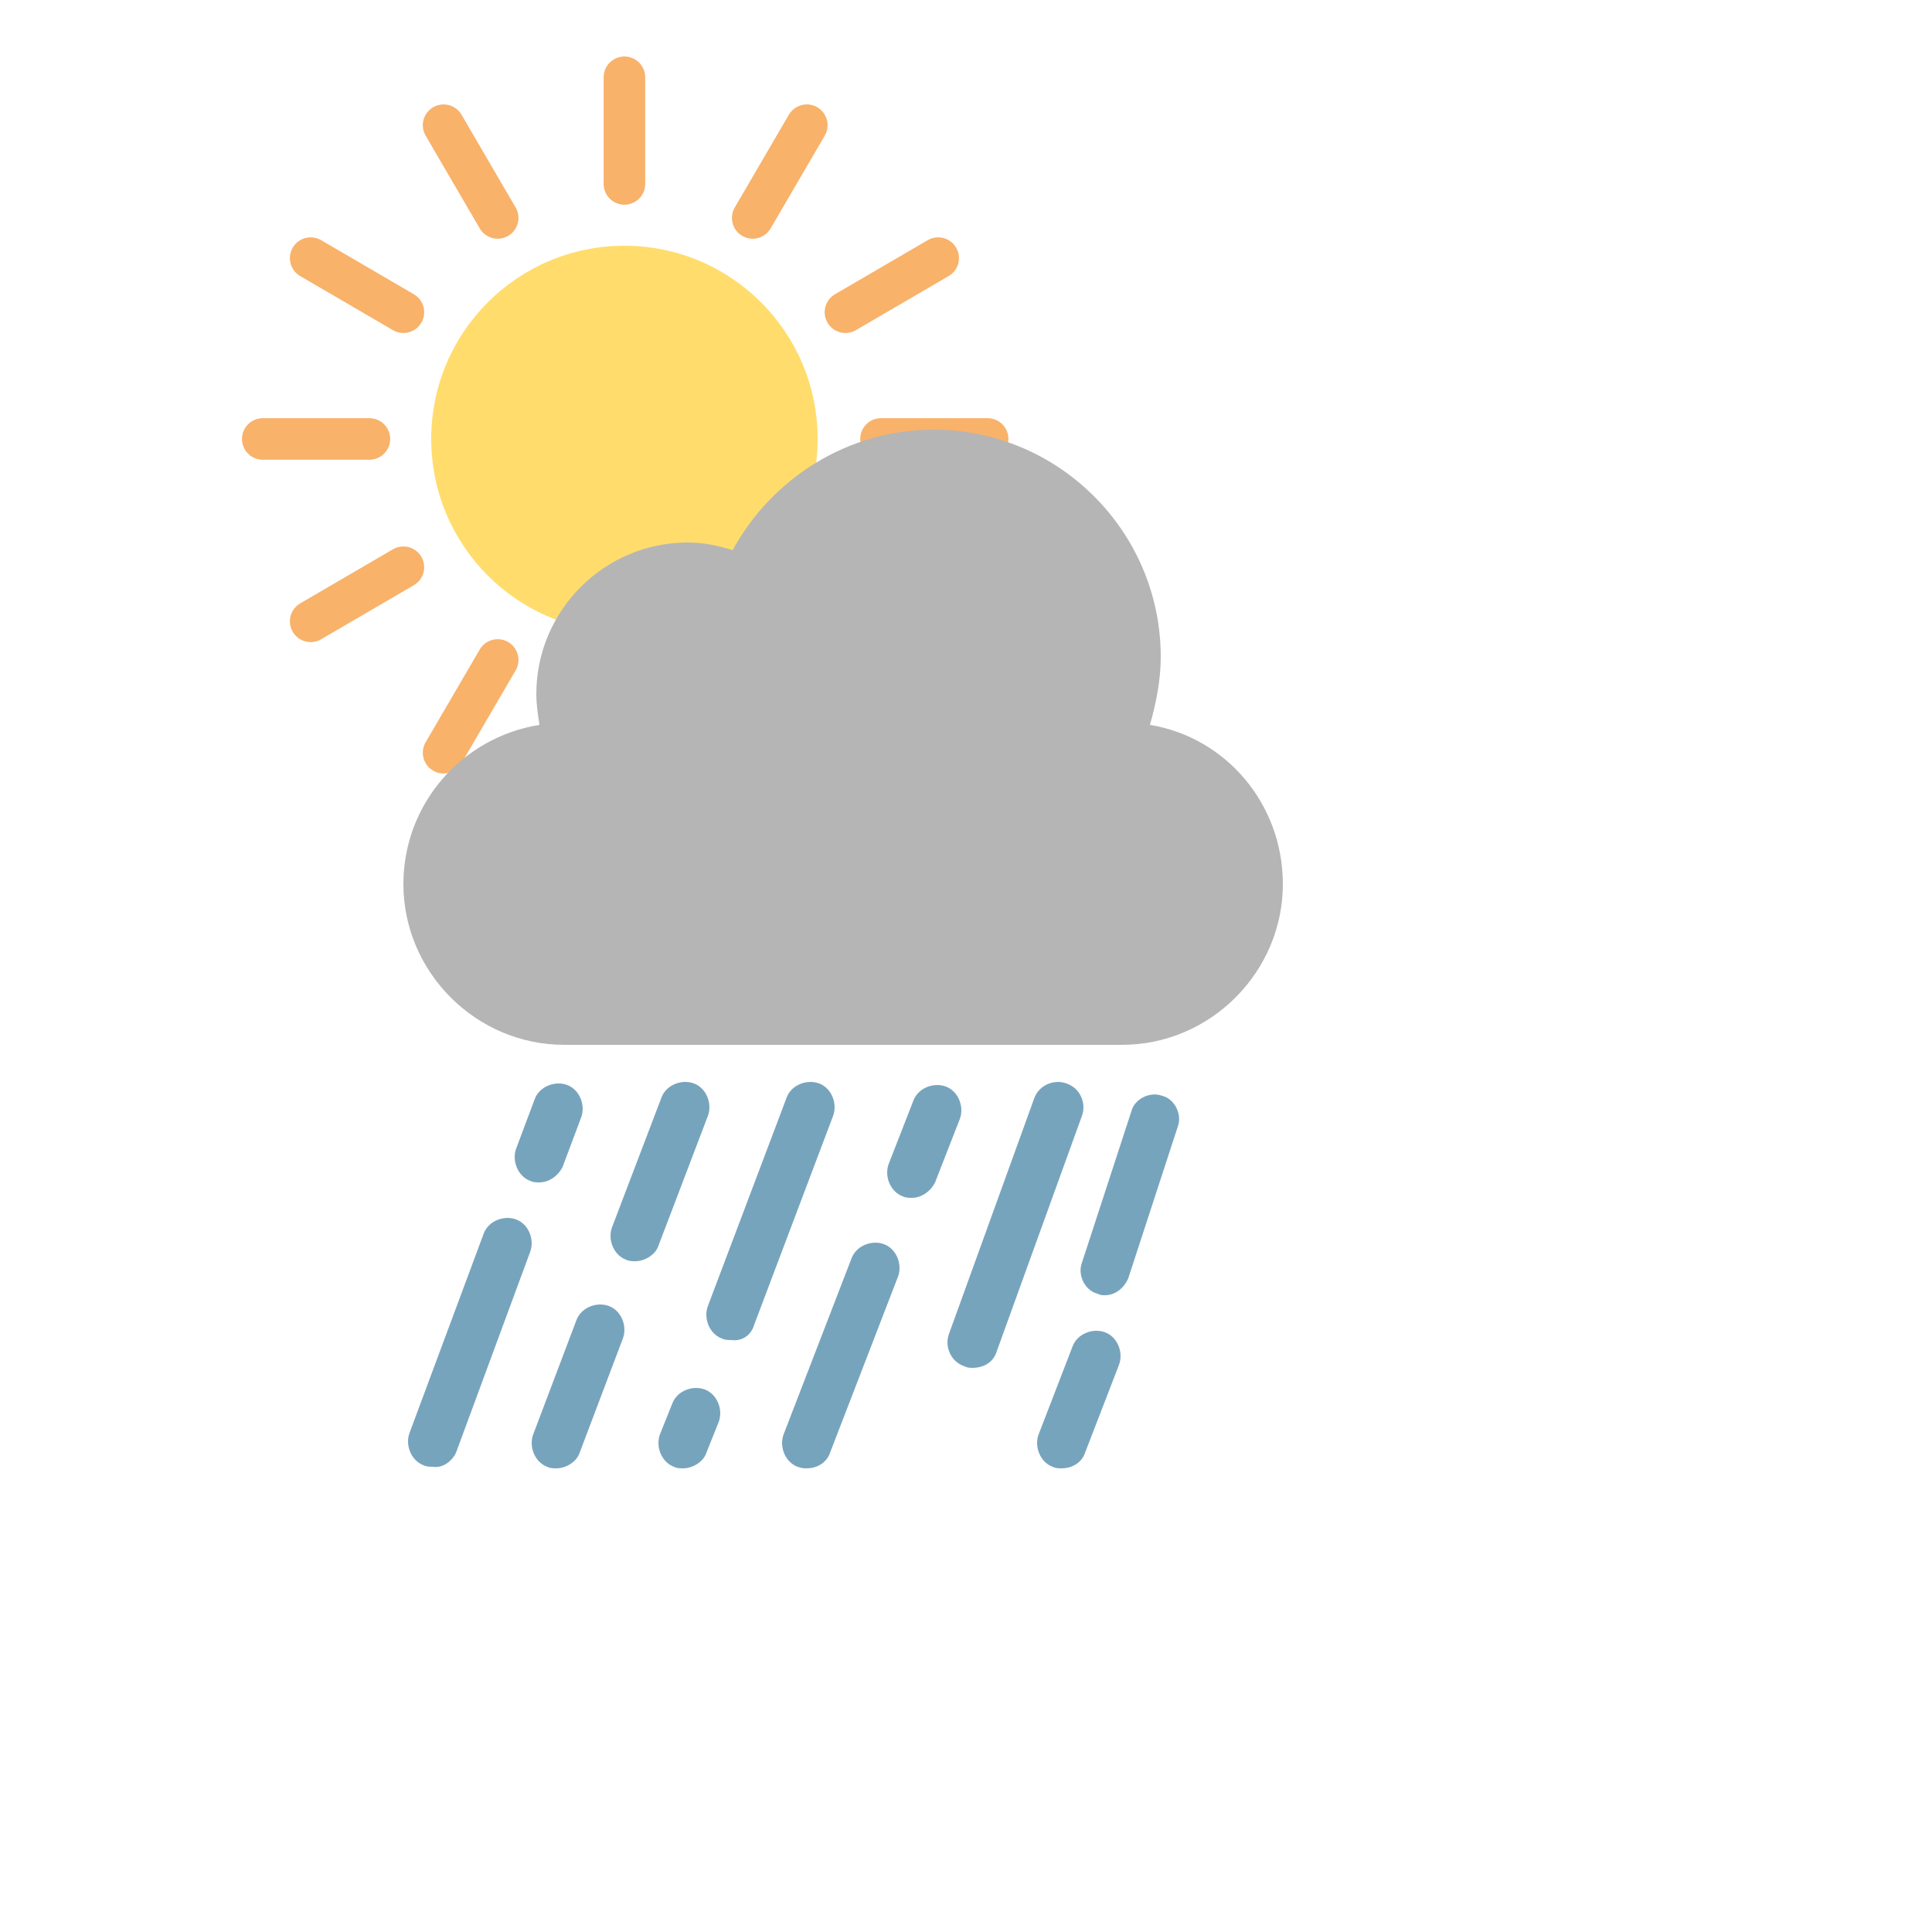
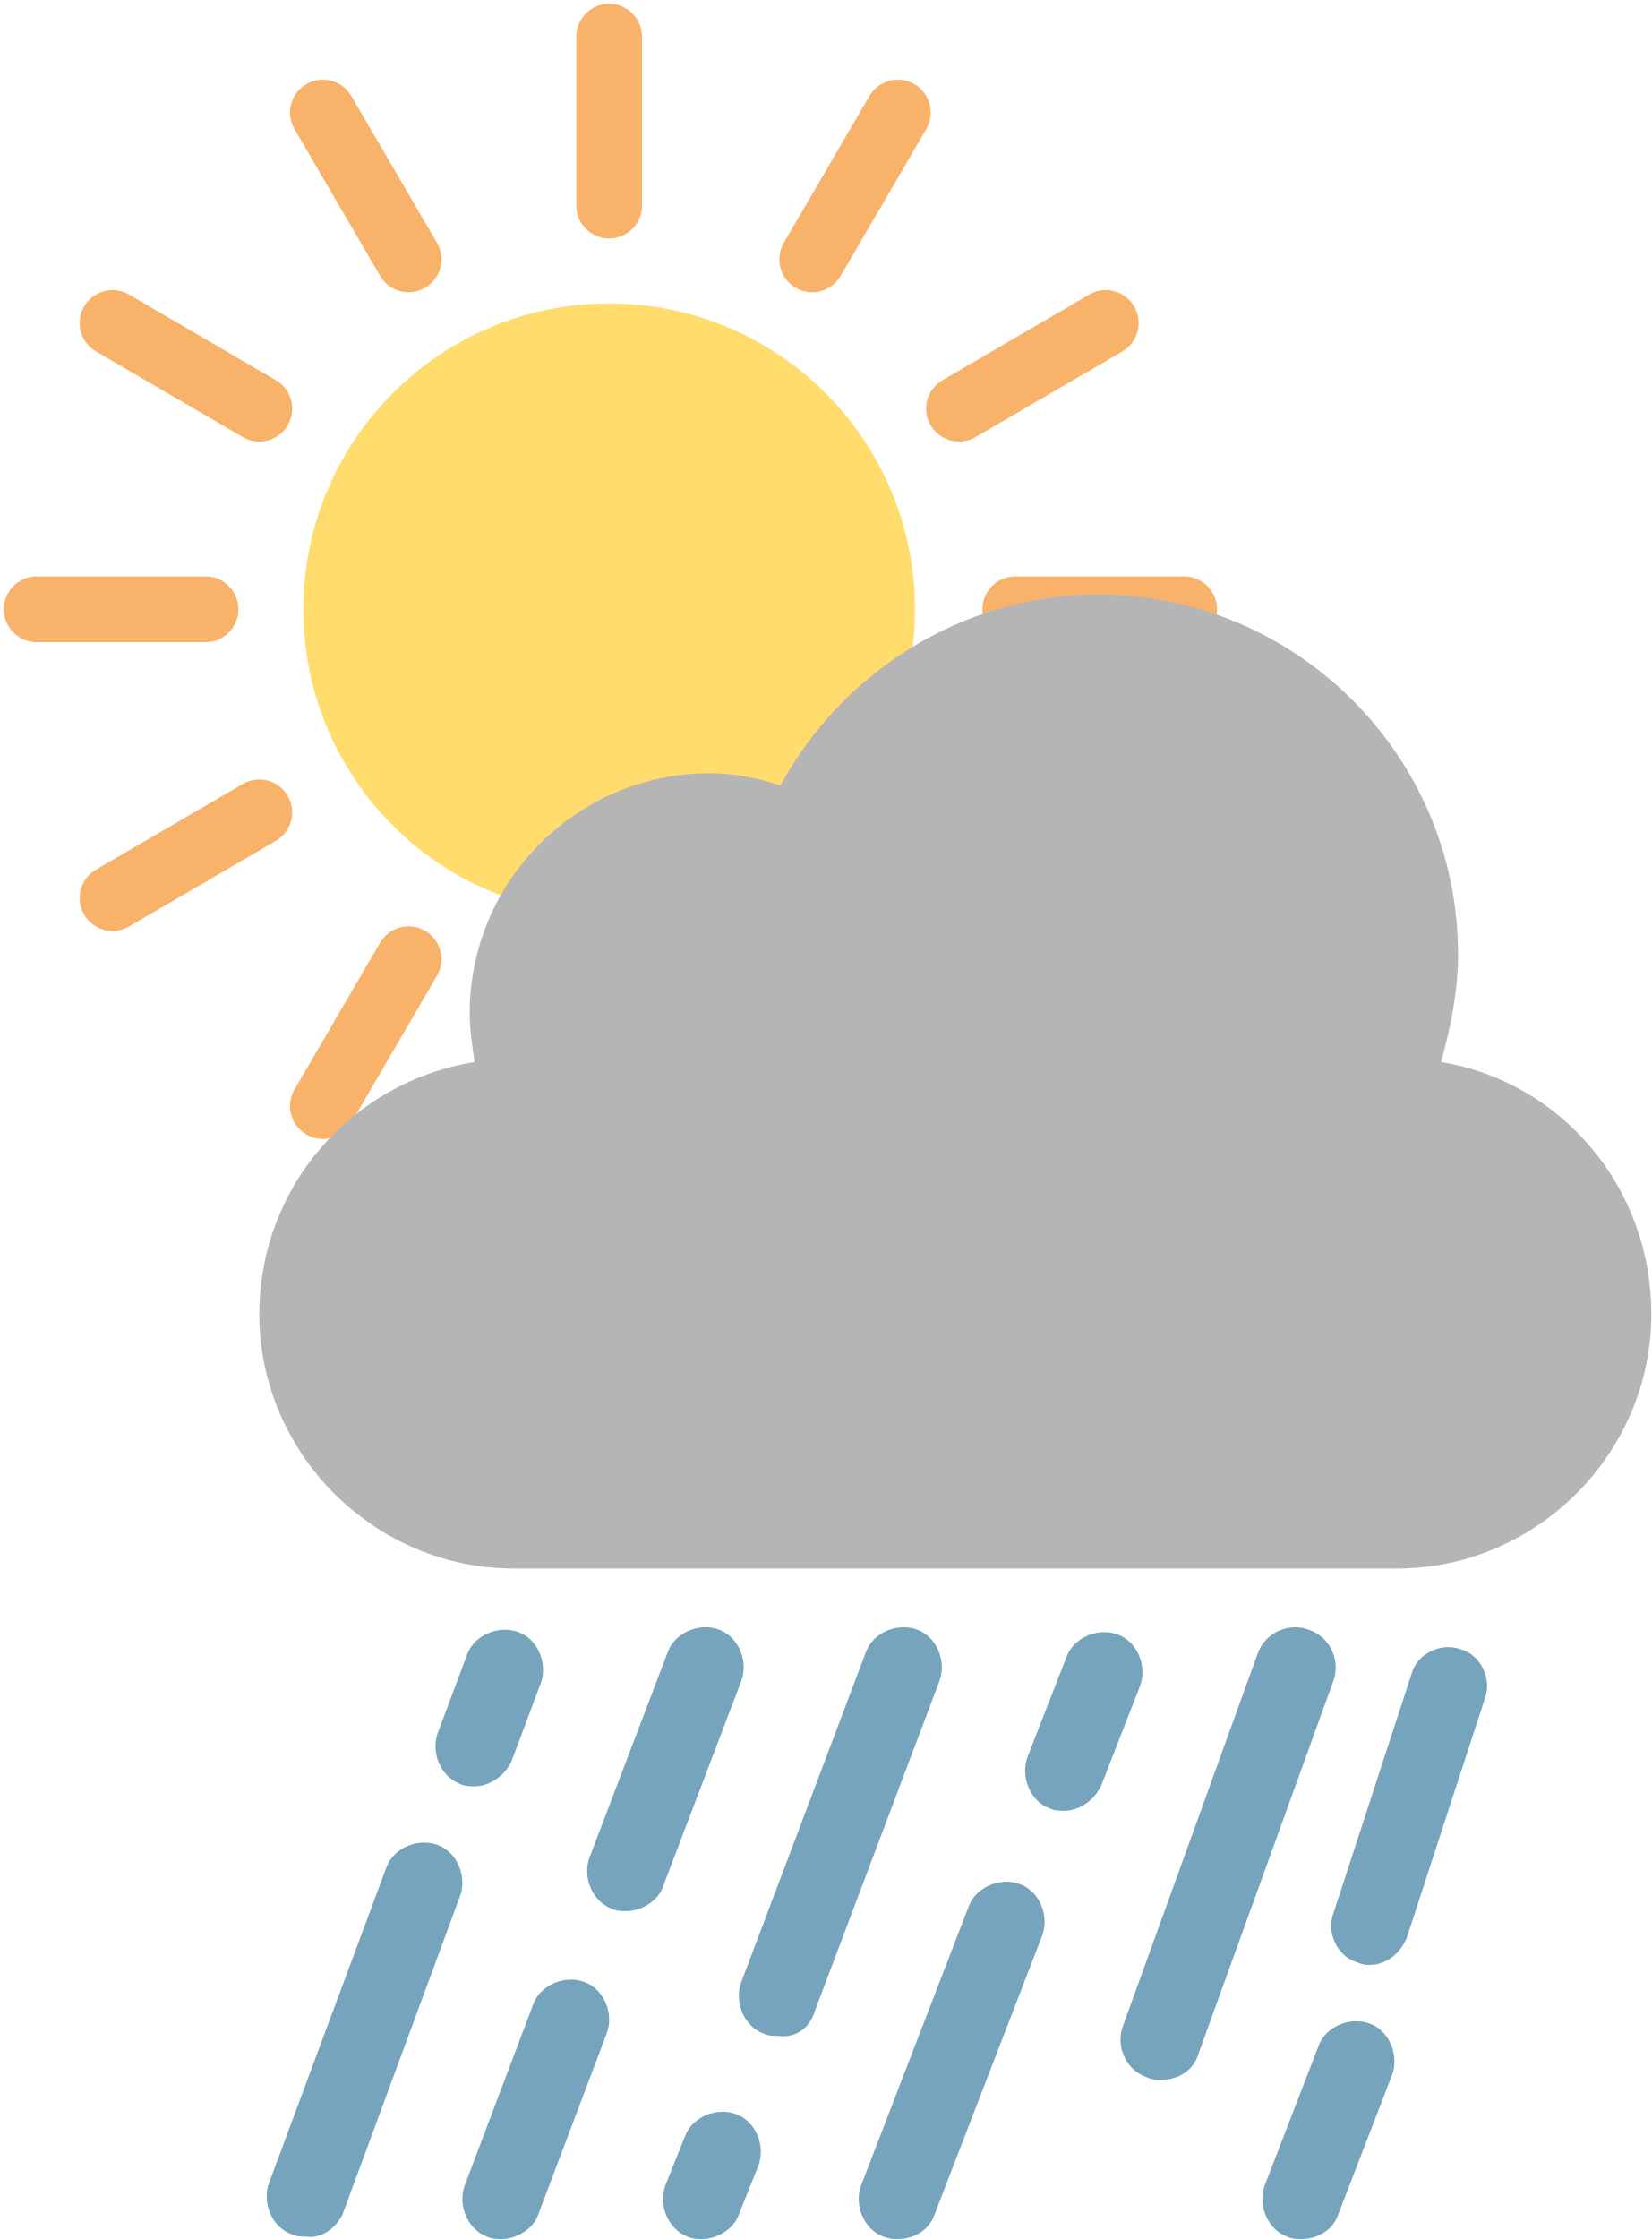
- <svg xmlns="http://www.w3.org/2000/svg" xml:space="preserve" viewBox="0 0 100 100" y="0" x="0" id="圖層_1" version="1.1" width="200px" height="200px" style="width:100%;height:100%;background-size:initial;background-repeat-y:initial;background-repeat-x:initial;background-position-y:initial;background-position-x:initial;background-origin:initial;background-image:initial;background-color:rgb(255, 255, 255);background-clip:initial;background-attachment:initial;animation-play-state:paused">
-   <g class="ldl-scale" style="transform-origin:50% 50%;transform:rotate(0deg) scale(0.8, 0.8);animation-play-state:paused">
-     <g style="animation-play-state:paused">
-       <circle fill="#ffdc6c" clip-rule="evenodd" fill-rule="evenodd" r="12.5" cy="28.4" cx="40.4" style="fill:rgb(255, 220, 108);animation-play-state:paused" />
-       <g style="animation-play-state:paused">
-         <path d="M40.4 5v6.9" stroke-miterlimit="10" stroke-linecap="round" stroke-width="2.688" stroke="#f8b26a" fill="none" style="stroke:rgb(248, 178, 106);animation-play-state:paused" />
-         <path d="M28.7 8.1l3.5 6" stroke-miterlimit="10" stroke-linecap="round" stroke-width="2.688" stroke="#f8b26a" fill="none" style="stroke:rgb(248, 178, 106);animation-play-state:paused" />
-         <path d="M20.1 16.7l6 3.5" stroke-miterlimit="10" stroke-linecap="round" stroke-width="2.688" stroke="#f8b26a" fill="none" style="stroke:rgb(248, 178, 106);animation-play-state:paused" />
-         <path d="M17 28.4h6.9" stroke-miterlimit="10" stroke-linecap="round" stroke-width="2.688" stroke="#f8b26a" fill="none" style="stroke:rgb(248, 178, 106);animation-play-state:paused" />
-         <path d="M20.1 40.2l6-3.5" stroke-miterlimit="10" stroke-linecap="round" stroke-width="2.688" stroke="#f8b26a" fill="none" style="stroke:rgb(248, 178, 106);animation-play-state:paused" />
-         <path d="M28.7 48.7l3.5-6" stroke-miterlimit="10" stroke-linecap="round" stroke-width="2.688" stroke="#f8b26a" fill="none" style="stroke:rgb(248, 178, 106);animation-play-state:paused" />
-         <path d="M40.4 51.9V45" stroke-miterlimit="10" stroke-linecap="round" stroke-width="2.688" stroke="#f8b26a" fill="none" style="stroke:rgb(248, 178, 106);animation-play-state:paused" />
-         <path d="M52.2 48.7l-3.5-6" stroke-miterlimit="10" stroke-linecap="round" stroke-width="2.688" stroke="#f8b26a" fill="none" style="stroke:rgb(248, 178, 106);animation-play-state:paused" />
-         <path d="M60.7 40.2l-6-3.5" stroke-miterlimit="10" stroke-linecap="round" stroke-width="2.688" stroke="#f8b26a" fill="none" style="stroke:rgb(248, 178, 106);animation-play-state:paused" />
-         <path d="M63.9 28.4H57" stroke-miterlimit="10" stroke-linecap="round" stroke-width="2.688" stroke="#f8b26a" fill="none" style="stroke:rgb(248, 178, 106);animation-play-state:paused" />
-         <path d="M60.7 16.7l-6 3.5" stroke-miterlimit="10" stroke-linecap="round" stroke-width="2.688" stroke="#f8b26a" fill="none" style="stroke:rgb(248, 178, 106);animation-play-state:paused" />
-         <path d="M52.2 8.1l-3.5 6" stroke-miterlimit="10" stroke-linecap="round" stroke-width="2.688" stroke="#f8b26a" fill="none" style="stroke:rgb(248, 178, 106);animation-play-state:paused" />
-       </g>
-     </g>
-     <path fill="#b5b5b5" clip-rule="evenodd" fill-rule="evenodd" d="M74.4 46.9c.4-1.4.7-2.9.7-4.4 0-8.1-6.6-14.7-14.7-14.7-5.6 0-10.5 3.2-13 7.8-.9-.3-1.9-.5-2.9-.5-5.4 0-9.8 4.4-9.8 9.8 0 .7.1 1.3.2 2-5 .8-8.8 5.1-8.8 10.3 0 5.7 4.7 10.4 10.4 10.4h36.1c5.7 0 10.4-4.7 10.4-10.4 0-5.2-3.7-9.5-8.6-10.3z" style="fill:rgb(181, 181, 181);animation-play-state:paused" />
-     <g style="animation-play-state:paused">
-       <g style="animation-play-state:paused">
-         <path fill="#77a4bd" d="M36.4 75.5l1.2-3.2c.3-.8-.1-1.8-.9-2.1-.8-.3-1.8.1-2.1.9l-1.2 3.2c-.3.8.1 1.8.9 2.1.2.1.4.1.6.1.6 0 1.2-.4 1.5-1z" style="fill:rgb(119, 164, 189);animation-play-state:paused" />
-       </g>
-       <g style="animation-play-state:paused">
-         <path fill="#77a4bd" d="M42.6 80.6l3.2-8.4c.3-.8-.1-1.8-.9-2.1-.8-.3-1.8.1-2.1.9l-3.2 8.4c-.3.8.1 1.8.9 2.1.2.1.4.1.6.1.6 0 1.3-.4 1.5-1z" style="fill:rgb(119, 164, 189);animation-play-state:paused" />
-       </g>
-       <g style="animation-play-state:paused">
-         <path fill="#77a4bd" d="M48.8 85.7l5.1-13.5c.3-.8-.1-1.8-.9-2.1-.8-.3-1.8.1-2.1.9l-5.1 13.5c-.3.8.1 1.8.9 2.1.2.1.4.1.6.1.7.1 1.3-.3 1.5-1z" style="fill:rgb(119, 164, 189);animation-play-state:paused" />
-       </g>
-       <g style="animation-play-state:paused">
-         <path fill="#77a4bd" d="M60.5 76.5l1.6-4.1c.3-.8-.1-1.8-.9-2.1-.8-.3-1.8.1-2.1.9l-1.6 4.1c-.3.8.1 1.8.9 2.1.2.1.4.1.6.1.6 0 1.2-.4 1.5-1z" style="fill:rgb(119, 164, 189);animation-play-state:paused" />
-       </g>
-       <g style="animation-play-state:paused">
-         <path fill="#77a4bd" d="M64.5 87.4L70 72.2c.3-.8-.1-1.8-1-2.1-.8-.3-1.8.1-2.1 1l-5.5 15.2c-.3.8.1 1.8 1 2.1.2.1.4.1.5.1.8 0 1.4-.4 1.6-1.1z" style="fill:rgb(119, 164, 189);animation-play-state:paused" />
-       </g>
-       <g style="animation-play-state:paused">
-         <path fill="#77a4bd" d="M73 82.7l3.2-9.8c.3-.8-.2-1.8-1-2-.8-.3-1.8.2-2 1L70 81.7c-.3.8.2 1.8 1 2 .2.1.3.1.5.1.6 0 1.2-.4 1.5-1.1z" style="fill:rgb(119, 164, 189);animation-play-state:paused" />
-       </g>
-       <g style="animation-play-state:paused">
-         <path fill="#77a4bd" d="M29.5 94l4.8-13c.3-.8-.1-1.8-.9-2.1-.8-.3-1.8.1-2.1.9l-4.8 12.9c-.3.8.1 1.8.9 2.1.2.1.4.1.6.1.6.1 1.2-.3 1.5-.9z" style="fill:rgb(119, 164, 189);animation-play-state:paused" />
-       </g>
-       <g style="animation-play-state:paused">
-         <path fill="#77a4bd" d="M37.5 94l2.8-7.4c.3-.8-.1-1.8-.9-2.1-.8-.3-1.8.1-2.1.9l-2.8 7.4c-.3.8.1 1.8.9 2.1.2.1.4.1.6.1.6 0 1.3-.4 1.5-1z" style="fill:rgb(119, 164, 189);animation-play-state:paused" />
-       </g>
-       <g style="animation-play-state:paused">
-         <path fill="#77a4bd" d="M45.7 94l.8-2c.3-.8-.1-1.8-.9-2.1-.8-.3-1.8.1-2.1.9l-.8 2c-.3.8.1 1.8.9 2.1.2.1.4.1.6.1.6 0 1.3-.4 1.5-1z" style="fill:rgb(119, 164, 189);animation-play-state:paused" />
-       </g>
-       <g style="animation-play-state:paused">
-         <path fill="#77a4bd" d="M53.7 94l4.4-11.4c.3-.8-.1-1.8-.9-2.1-.8-.3-1.8.1-2.1.9l-4.4 11.4c-.3.8.1 1.8.9 2.1.3.1.4.1.6.1.7 0 1.3-.4 1.5-1z" style="fill:rgb(119, 164, 189);animation-play-state:paused" />
-       </g>
-       <g style="animation-play-state:paused">
-         <path fill="#77a4bd" d="M70.2 94l2.2-5.7c.3-.8-.1-1.8-.9-2.1-.8-.3-1.8.1-2.1.9l-2.2 5.7c-.3.8.1 1.8.9 2.1.2.1.4.1.6.1.7 0 1.3-.4 1.5-1z" style="fill:rgb(119, 164, 189);animation-play-state:paused" />
-       </g>
-     </g>
-   </g>
+ <svg xmlns="http://www.w3.org/2000/svg" width="135" height="183" viewBox="0 0 135 183" fill="none">
+   <path d="M49.8 74.8C63.607 74.8 74.8 63.607 74.8 49.8C74.8 35.993 63.607 24.8 49.8 24.8C35.993 24.8 24.8 35.993 24.8 49.8C24.8 63.607 35.993 74.8 49.8 74.8Z" fill="#FFDC6C" />
+   <path d="M49.8 3V16.8" stroke="#F8B26A" stroke-width="5.376" stroke-miterlimit="10" stroke-linecap="round" />
+   <path d="M26.4 9.2L33.4 21.2" stroke="#F8B26A" stroke-width="5.376" stroke-miterlimit="10" stroke-linecap="round" />
+   <path d="M9.2 26.4L21.2 33.4" stroke="#F8B26A" stroke-width="5.376" stroke-miterlimit="10" stroke-linecap="round" />
+   <path d="M3 49.8H16.8" stroke="#F8B26A" stroke-width="5.376" stroke-miterlimit="10" stroke-linecap="round" />
+   <path d="M9.2 73.4L21.2 66.4" stroke="#F8B26A" stroke-width="5.376" stroke-miterlimit="10" stroke-linecap="round" />
+   <path d="M26.4 90.4L33.4 78.4" stroke="#F8B26A" stroke-width="5.376" stroke-miterlimit="10" stroke-linecap="round" />
+   <path d="M49.8 96.8V83" stroke="#F8B26A" stroke-width="5.376" stroke-miterlimit="10" stroke-linecap="round" />
+   <path d="M73.4 90.4L66.4 78.4" stroke="#F8B26A" stroke-width="5.376" stroke-miterlimit="10" stroke-linecap="round" />
+   <path d="M90.4 73.4L78.4 66.4" stroke="#F8B26A" stroke-width="5.376" stroke-miterlimit="10" stroke-linecap="round" />
+   <path d="M96.8 49.8H83" stroke="#F8B26A" stroke-width="5.376" stroke-miterlimit="10" stroke-linecap="round" />
+   <path d="M90.4 26.4L78.4 33.4" stroke="#F8B26A" stroke-width="5.376" stroke-miterlimit="10" stroke-linecap="round" />
+   <path d="M73.4 9.2L66.4 21.2" stroke="#F8B26A" stroke-width="5.376" stroke-miterlimit="10" stroke-linecap="round" />
+   <path fill-rule="evenodd" clip-rule="evenodd" d="M117.8 86.8C118.6 84 119.2 81 119.2 78C119.2 61.8 106 48.6 89.8 48.6C78.6 48.6 68.8 55 63.8 64.2C62 63.6 60 63.2 58 63.2C47.2 63.2 38.4 72 38.4 82.8C38.4 84.2 38.6 85.4 38.8 86.8C28.8 88.4 21.2 97 21.2 107.4C21.2 118.8 30.6 128.2 42 128.2H114.2C125.6 128.2 135 118.8 135 107.4C135 97 127.6 88.4 117.8 86.8V86.8Z" fill="#B5B5B5" />
+   <path d="M41.8 144L44.2 137.6C44.8 136 44 134 42.4 133.4C40.8 132.8 38.8 133.6 38.2 135.2L35.8 141.6C35.2 143.2 36 145.2 37.6 145.8C38 146 38.4 146 38.8 146C40 146 41.2 145.2 41.8 144Z" fill="#77A4BD" />
+   <path d="M54.2 154.2L60.6 137.4C61.2 135.8 60.4 133.8 58.8 133.2C57.2 132.6 55.2 133.4 54.6 135L48.2 151.8C47.6 153.4 48.4 155.4 50 156C50.4 156.2 50.8 156.2 51.2 156.2C52.4 156.2 53.8 155.4 54.2 154.2Z" fill="#77A4BD" />
+   <path d="M66.6 164.4L76.8 137.4C77.4 135.8 76.6 133.8 75 133.2C73.4 132.6 71.4 133.4 70.8 135L60.6 162C60 163.6 60.8 165.6 62.4 166.2C62.8 166.4 63.2 166.4 63.6 166.4C65 166.6 66.2 165.8 66.6 164.4Z" fill="#77A4BD" />
+   <path d="M90 146L93.2 137.8C93.8 136.2 93 134.2 91.4 133.6C89.8 133 87.8 133.8 87.2 135.4L84 143.6C83.4 145.2 84.2 147.2 85.8 147.8C86.2 148 86.6 148 87 148C88.2 148 89.4 147.2 90 146Z" fill="#77A4BD" />
+   <path d="M98 167.8L109 137.4C109.6 135.8 108.8 133.8 107 133.2C105.4 132.6 103.4 133.4 102.8 135.2L91.8 165.6C91.2 167.2 92 169.2 93.8 169.8C94.2 170 94.6 170 94.8 170C96.4 170 97.6 169.2 98 167.8Z" fill="#77A4BD" />
+   <path d="M115 158.4L121.4 138.8C122 137.2 121 135.2 119.4 134.8C117.8 134.2 115.8 135.2 115.4 136.8L109 156.4C108.4 158 109.4 160 111 160.4C111.4 160.6 111.6 160.6 112 160.6C113.2 160.6 114.4 159.8 115 158.4Z" fill="#77A4BD" />
+   <path d="M28 181L37.6 155C38.2 153.4 37.4 151.4 35.8 150.8C34.2 150.2 32.2 151 31.6 152.6L22 178.4C21.4 180 22.2 182 23.8 182.6C24.2 182.8 24.6 182.8 25 182.8C26.2 183 27.4 182.2 28 181V181Z" fill="#77A4BD" />
+   <path d="M44 181L49.6 166.2C50.2 164.6 49.4 162.6 47.8 162C46.2 161.4 44.2 162.2 43.6 163.8L38 178.6C37.4 180.2 38.2 182.2 39.8 182.8C40.2 183 40.6 183 41 183C42.2 183 43.6 182.2 44 181Z" fill="#77A4BD" />
+   <path d="M60.4 181L62 177C62.6 175.4 61.8 173.4 60.2 172.8C58.6 172.2 56.6 173 56 174.6L54.4 178.6C53.8 180.2 54.6 182.2 56.2 182.8C56.6 183 57 183 57.4 183C58.6 183 60 182.2 60.4 181Z" fill="#77A4BD" />
+   <path d="M76.4 181L85.2 158.2C85.8 156.6 85 154.6 83.4 154C81.8 153.4 79.8 154.2 79.2 155.8L70.4 178.6C69.8 180.2 70.6 182.2 72.2 182.8C72.8 183 73 183 73.4 183C74.8 183 76 182.2 76.4 181Z" fill="#77A4BD" />
+   <path d="M109.4 181L113.8 169.6C114.4 168 113.6 166 112 165.4C110.4 164.8 108.4 165.6 107.8 167.2L103.4 178.6C102.8 180.2 103.6 182.2 105.2 182.8C105.6 183 106 183 106.4 183C107.8 183 109 182.2 109.4 181Z" fill="#77A4BD" />
</svg>
